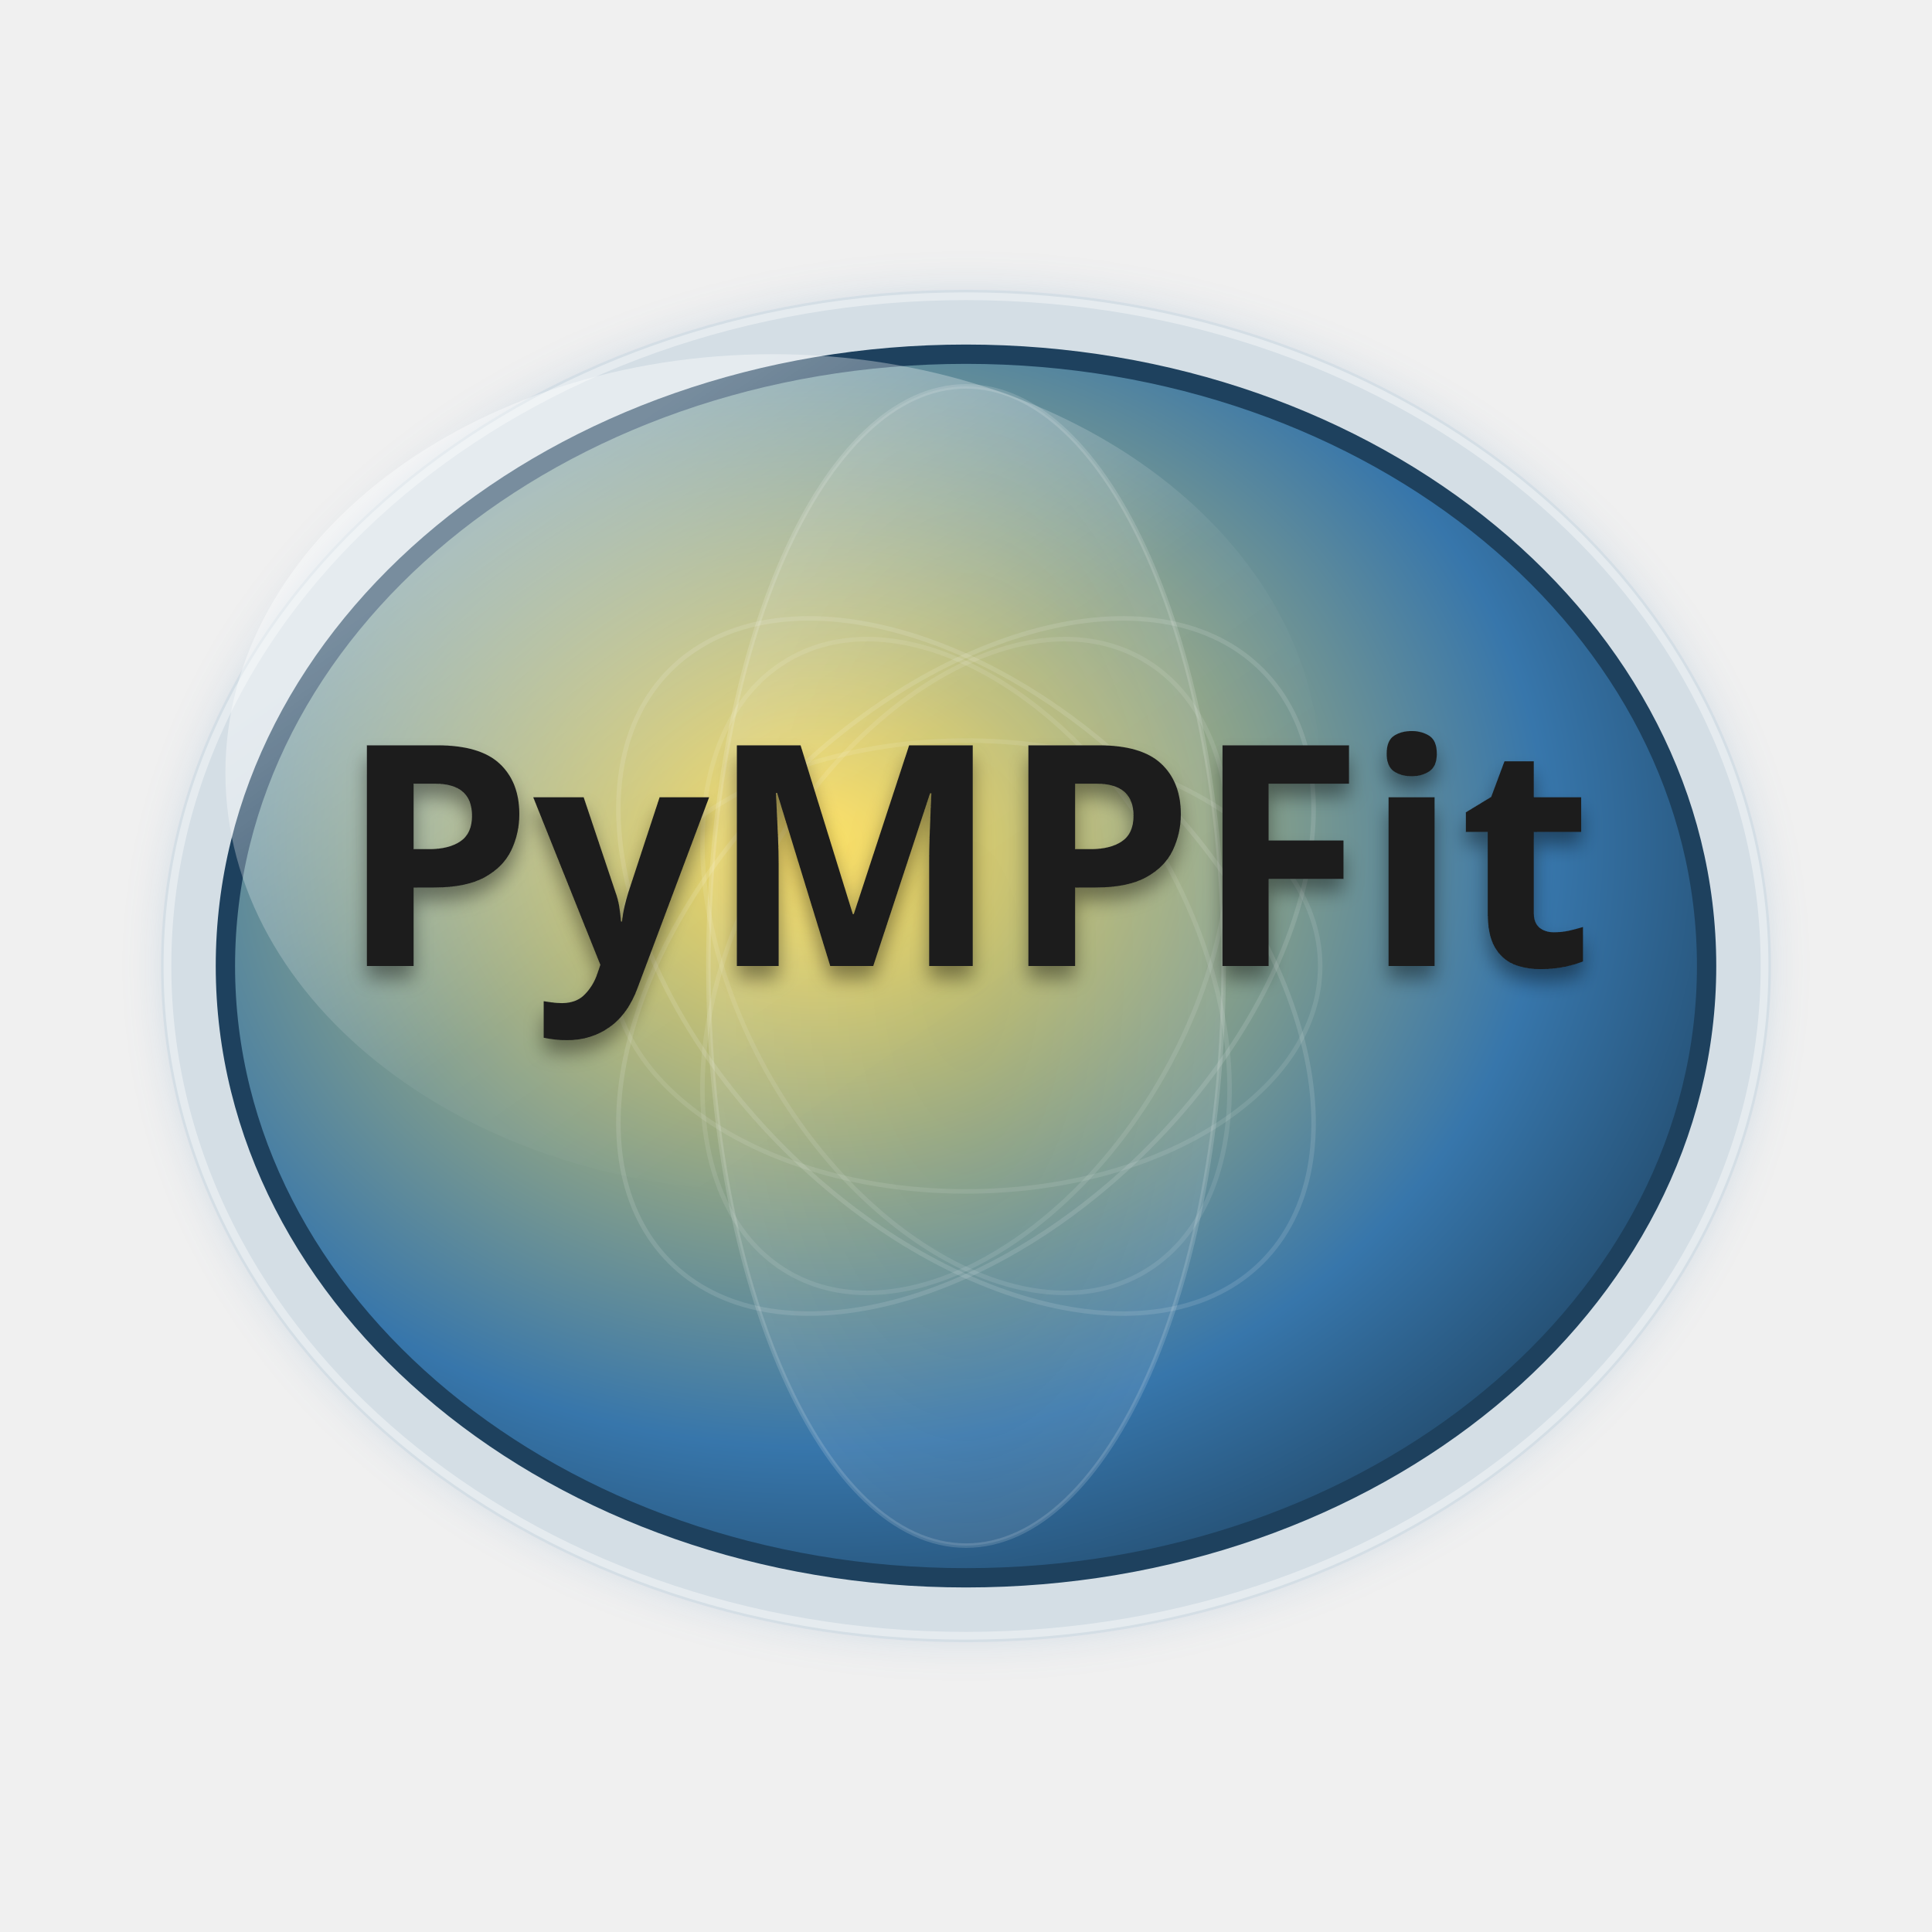
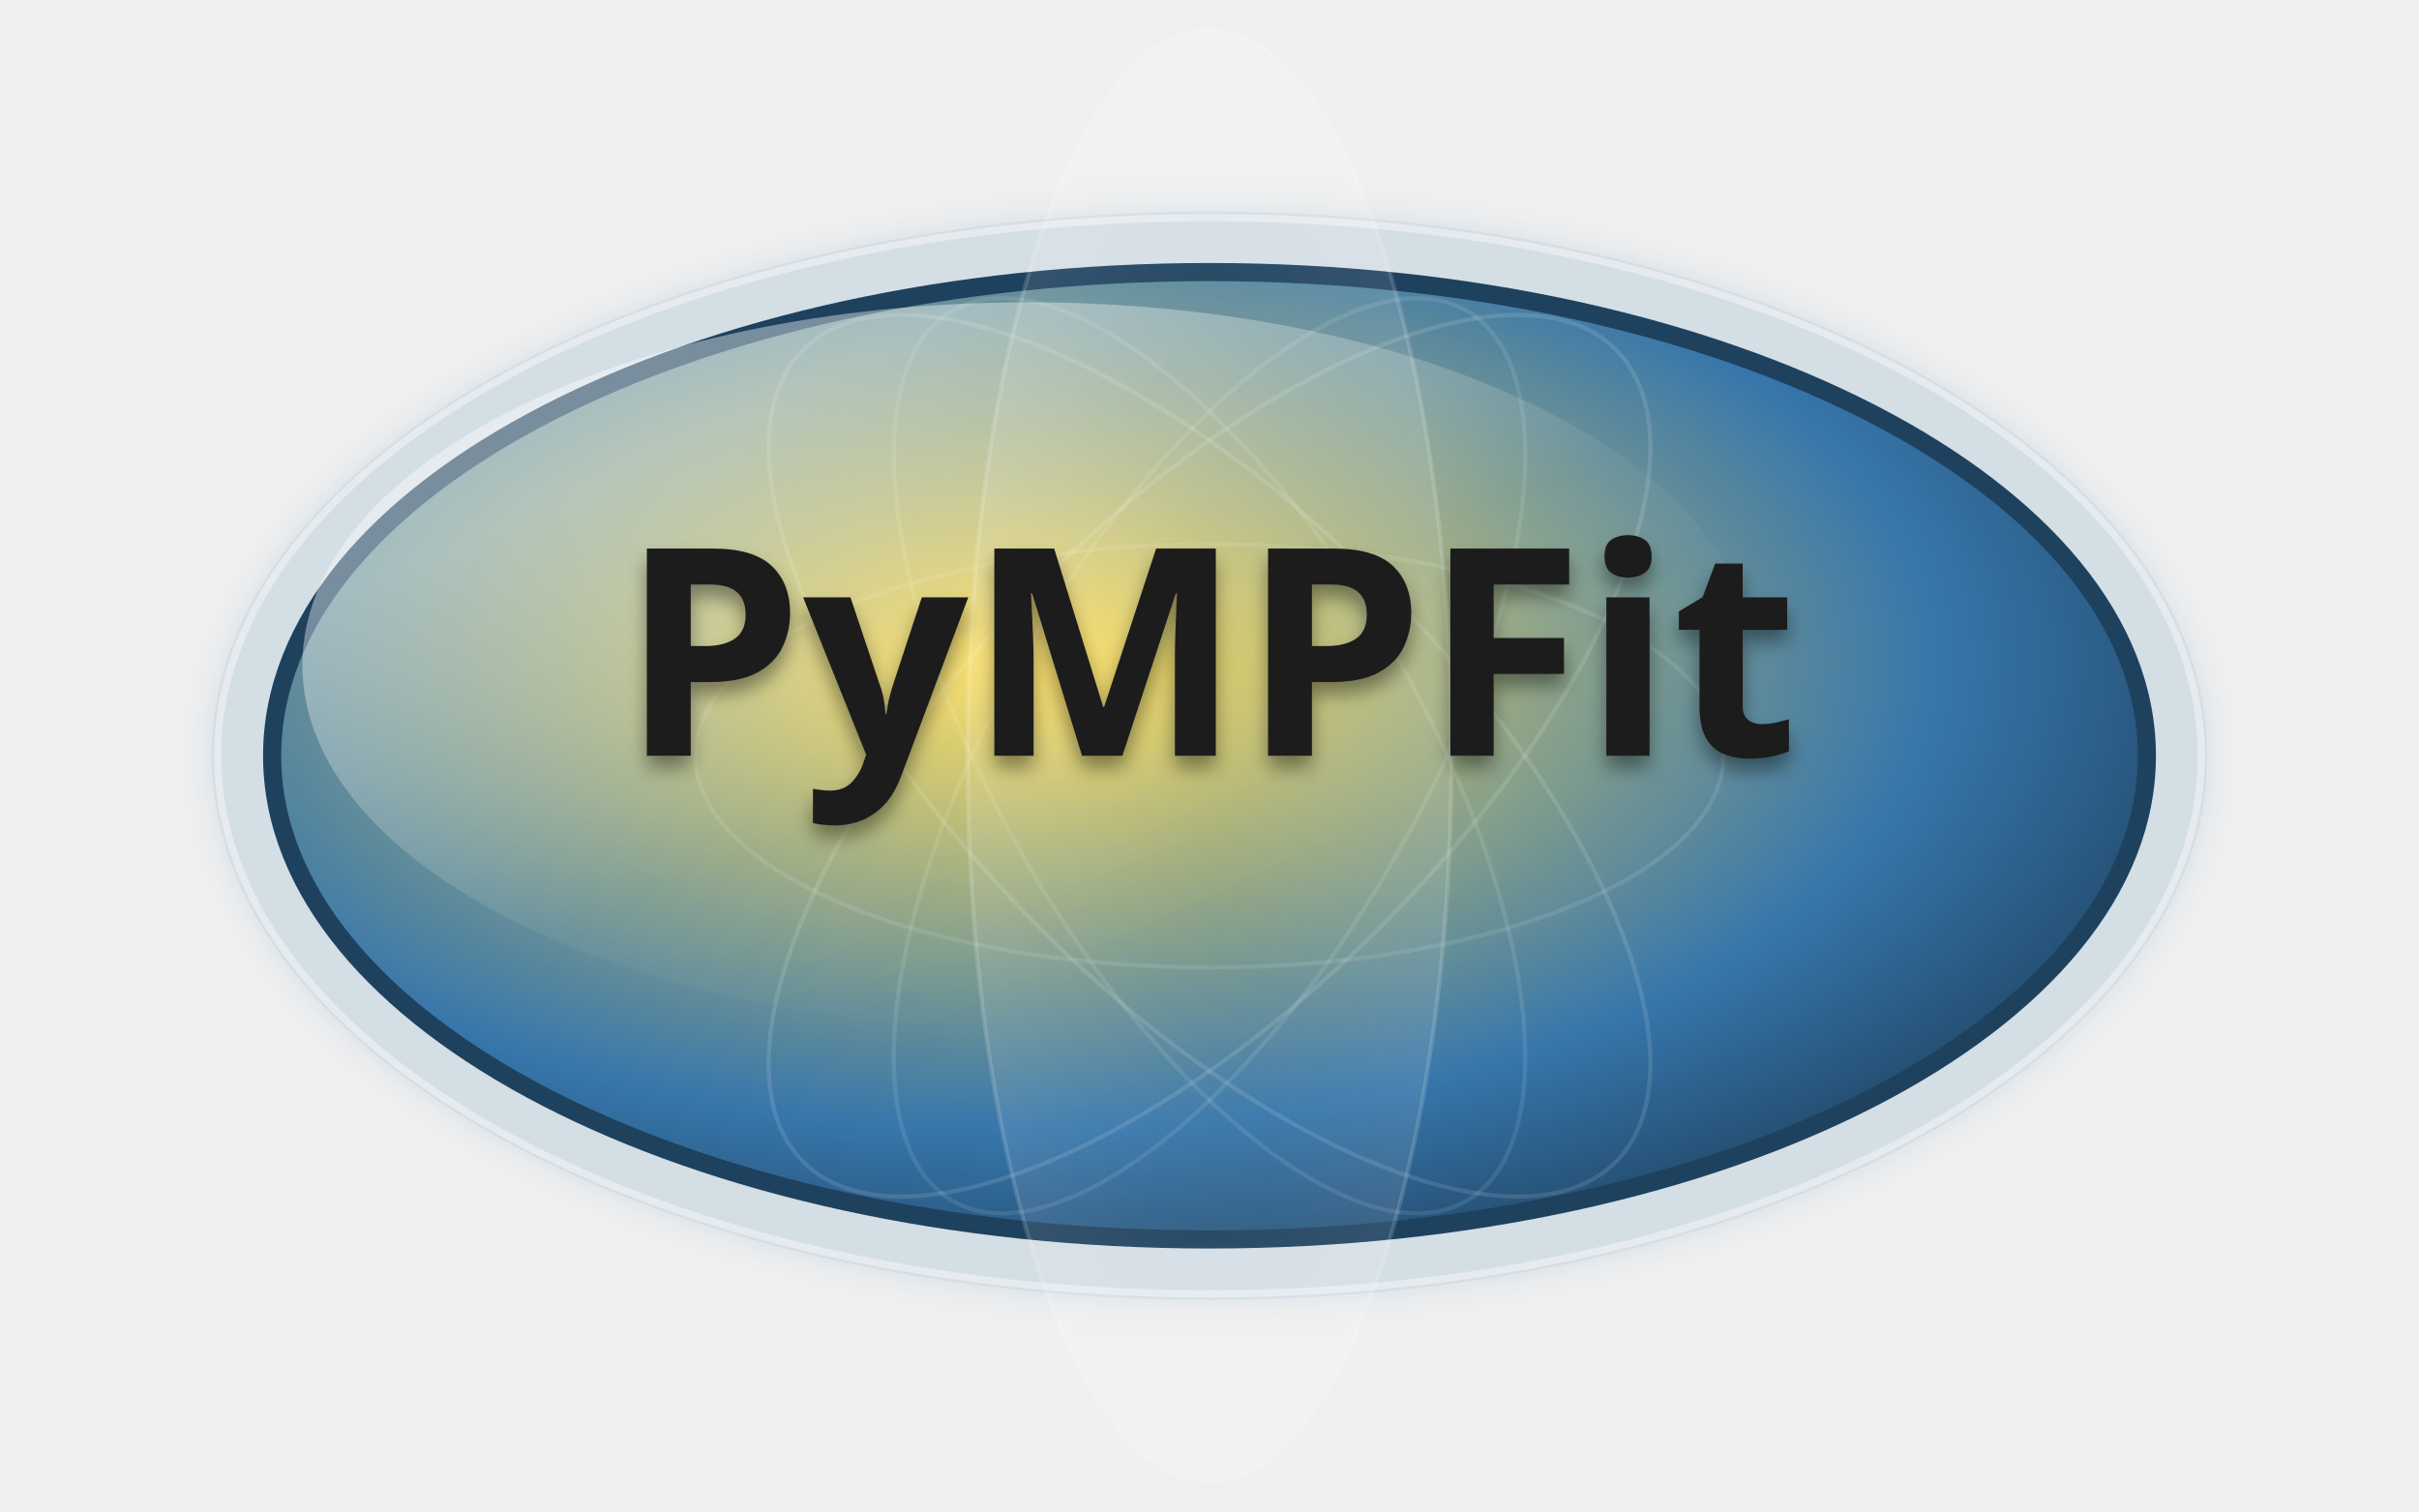
- <svg xmlns="http://www.w3.org/2000/svg" version="1.1" baseProfile="full" width="300" height="300" viewBox="0 0 300 300">
+ <svg xmlns="http://www.w3.org/2000/svg" version="1.1" baseProfile="full" width="400" height="250" viewBox="0 0 400 250">
  <defs>
    <radialGradient id="coreGradient" cx="40%" cy="40%" r="70%">
      <stop offset="0%" stop-color="#FEDE58" />
      <stop offset="70%" stop-color="#3776AB" />
      <stop offset="100%" stop-color="#1E415E" />
    </radialGradient>
    <linearGradient id="glossHighlight" x1="25%" y1="20%" x2="75%" y2="75%">
      <stop offset="0%" stop-color="rgba(255,255,255,0.4)" />
      <stop offset="60%" stop-color="rgba(255,255,255,0.05)" />
      <stop offset="100%" stop-color="rgba(255,255,255,0)" />
    </linearGradient>
    <filter id="enhancedTextEffect" x="-20%" y="-20%" width="140%" height="140%">
      <feDropShadow dx="0" dy="2" stdDeviation="1.5" flood-color="#000000" flood-opacity="0.4" />
    </filter>
    <filter id="subtleGlow" x="-15%" y="-15%" width="130%" height="130%">
      <feGaussianBlur stdDeviation="3" result="blur" />
      <feComposite in="SourceGraphic" in2="blur" operator="over" />
    </filter>
    <radialGradient id="radiationGradient" cx="50%" cy="50%" r="65%">
      <stop offset="10%" stop-color="rgba(255,255,255,0)" />
      <stop offset="80%" stop-color="rgba(255,255,255,0.1)" />
      <stop offset="95%" stop-color="rgba(255,255,255,0.15)" />
      <stop offset="100%" stop-color="rgba(255,255,255,0)" />
    </radialGradient>
  </defs>
-   <ellipse cx="150" cy="150" rx="125" ry="105" fill="#3776AB" opacity="0.15" filter="url(#subtleGlow)" />
-   <ellipse cx="150" cy="150" rx="115" ry="95" fill="url(#coreGradient)" stroke="#1E415E" stroke-width="3" />
-   <ellipse cx="120" cy="120" rx="85" ry="65" fill="url(#glossHighlight)" stroke="none" />
-   <path d="M 150,150 m -90,0 a 90,40 0 1,0 180,0 a 90,40 0 1,0 -180,0" fill="url(#radiationGradient)" stroke="rgba(255,255,255,0.15)" stroke-width="0.7" transform="rotate(90 150 150)" />
-   <path d="M 150,150 m -65,0 a 65,40 0 1,0 130,0 a 65,40 0 1,0 -130,0" fill="none" stroke="rgba(255,255,255,0.12)" stroke-width="0.7" transform="rotate(45 150 150)" />
-   <path d="M 150,150 m -65,0 a 65,40 0 1,0 130,0 a 65,40 0 1,0 -130,0" fill="none" stroke="rgba(255,255,255,0.12)" stroke-width="0.7" transform="rotate(135 150 150)" />
-   <path d="M 150,150 m -55,0 a 55,35 0 1,0 110,0 a 55,35 0 1,0 -110,0" fill="none" stroke="rgba(255,255,255,0.1)" stroke-width="0.7" transform="rotate(0 150 150)" />
-   <path d="M 150,150 m -55,0 a 55,35 0 1,0 110,0 a 55,35 0 1,0 -110,0" fill="none" stroke="rgba(255,255,255,0.1)" stroke-width="0.7" transform="rotate(60 150 150)" />
-   <path d="M 150,150 m -55,0 a 55,35 0 1,0 110,0 a 55,35 0 1,0 -110,0" fill="none" stroke="rgba(255,255,255,0.1)" stroke-width="0.7" transform="rotate(120 150 150)" />
-   <ellipse cx="150" cy="150" rx="124" ry="104" fill="none" stroke="#ffffff" stroke-width="1.2" stroke-opacity="0.4" />
-   <text x="150" y="150" font-family="'Arial Black', Gadget, sans-serif" font-size="48" fill="#1A1A1A" text-anchor="middle" alignment-baseline="middle" font-weight="bold" filter="url(#enhancedTextEffect)">
+   <ellipse cx="200" cy="125" rx="165" ry="90" fill="#3776AB" opacity="0.15" filter="url(#subtleGlow)" />
+   <ellipse cx="200" cy="125" rx="155" ry="80" fill="url(#coreGradient)" stroke="#1E415E" stroke-width="3" />
+   <ellipse cx="170" cy="110" rx="120" ry="60" fill="url(#glossHighlight)" stroke="none" />
+   <path d="M 200,125 m -120,0 a 120,40 0 1,0 240,0 a 120,40 0 1,0 -240,0" fill="url(#radiationGradient)" stroke="rgba(255,255,255,0.15)" stroke-width="0.7" transform="rotate(90 200 125)" />
+   <path d="M 200,125 m -95,0 a 95,40 0 1,0 190,0 a 95,40 0 1,0 -190,0" fill="none" stroke="rgba(255,255,255,0.12)" stroke-width="0.7" transform="rotate(45 200 125)" />
+   <path d="M 200,125 m -95,0 a 95,40 0 1,0 190,0 a 95,40 0 1,0 -190,0" fill="none" stroke="rgba(255,255,255,0.12)" stroke-width="0.7" transform="rotate(135 200 125)" />
+   <path d="M 200,125 m -85,0 a 85,35 0 1,0 170,0 a 85,35 0 1,0 -170,0" fill="none" stroke="rgba(255,255,255,0.1)" stroke-width="0.7" transform="rotate(0 200 125)" />
+   <path d="M 200,125 m -85,0 a 85,35 0 1,0 170,0 a 85,35 0 1,0 -170,0" fill="none" stroke="rgba(255,255,255,0.1)" stroke-width="0.7" transform="rotate(60 200 125)" />
+   <path d="M 200,125 m -85,0 a 85,35 0 1,0 170,0 a 85,35 0 1,0 -170,0" fill="none" stroke="rgba(255,255,255,0.1)" stroke-width="0.7" transform="rotate(120 200 125)" />
+   <ellipse cx="200" cy="125" rx="164" ry="89" fill="none" stroke="#ffffff" stroke-width="1.2" stroke-opacity="0.4" />
+   <text x="200" y="125" font-family="'Arial Black', Gadget, sans-serif" font-size="48" fill="#1A1A1A" text-anchor="middle" alignment-baseline="middle" font-weight="bold" filter="url(#enhancedTextEffect)">
    PyMPFit
  </text>
</svg>
